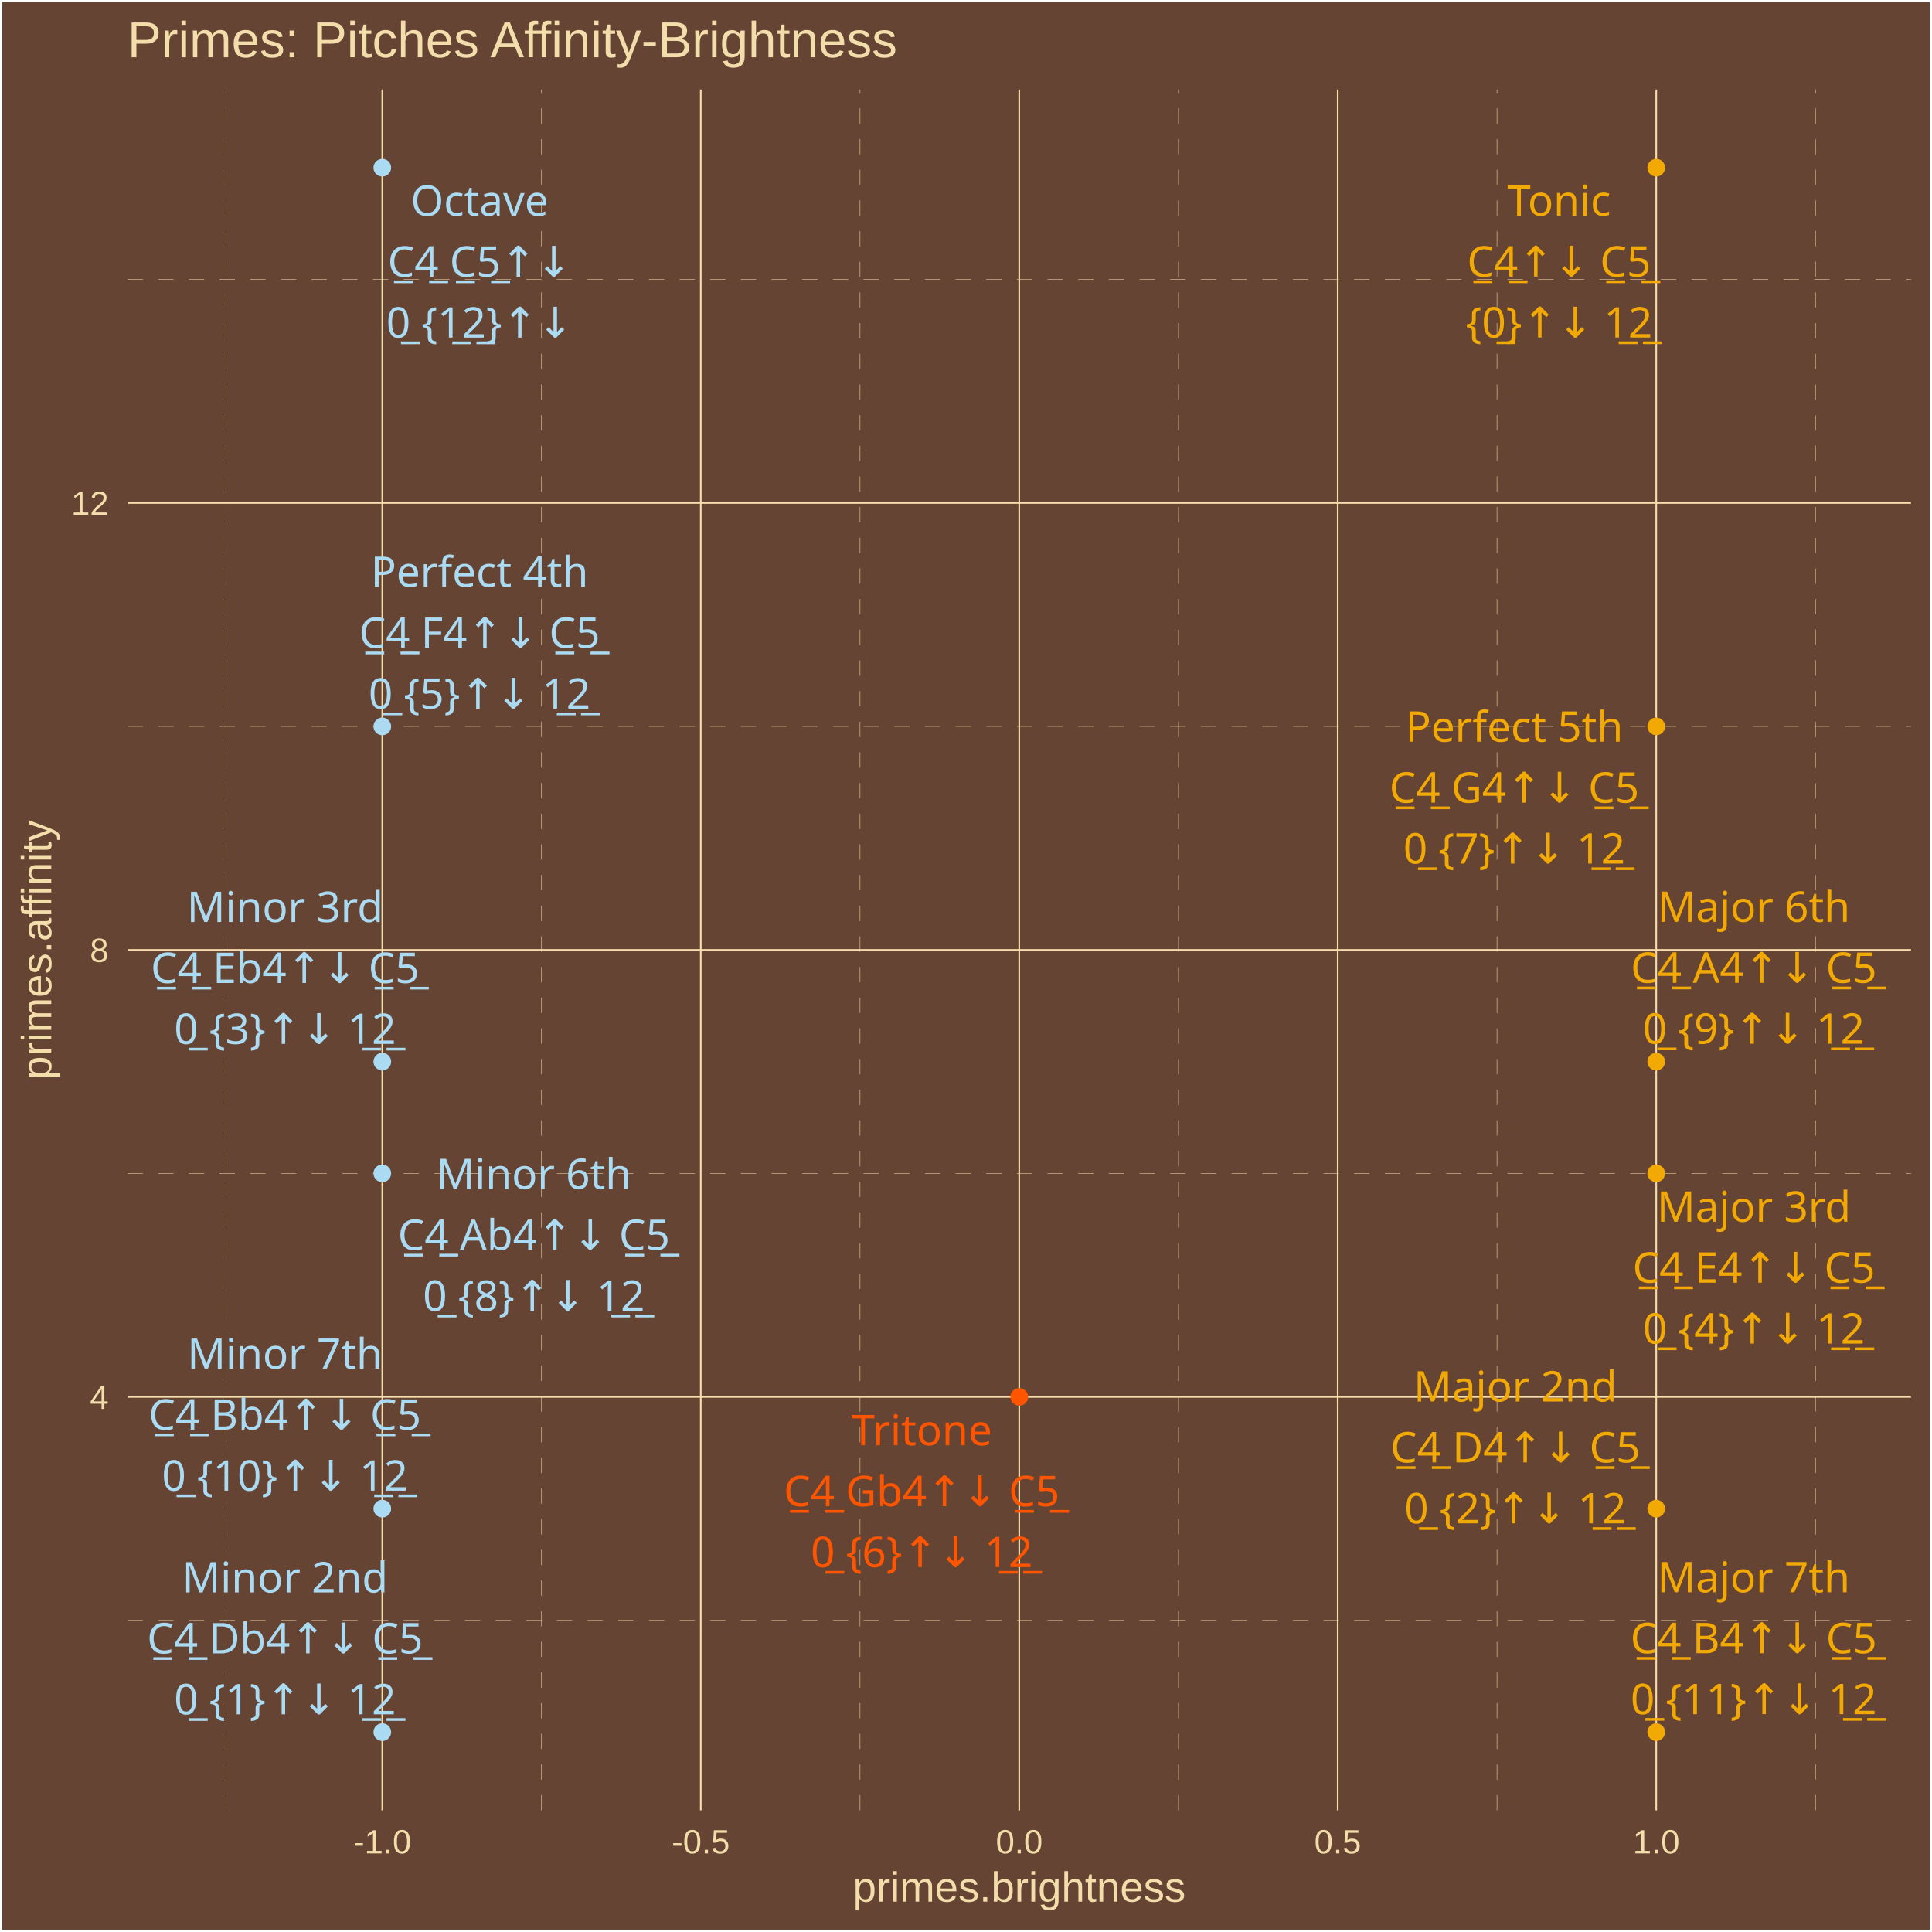
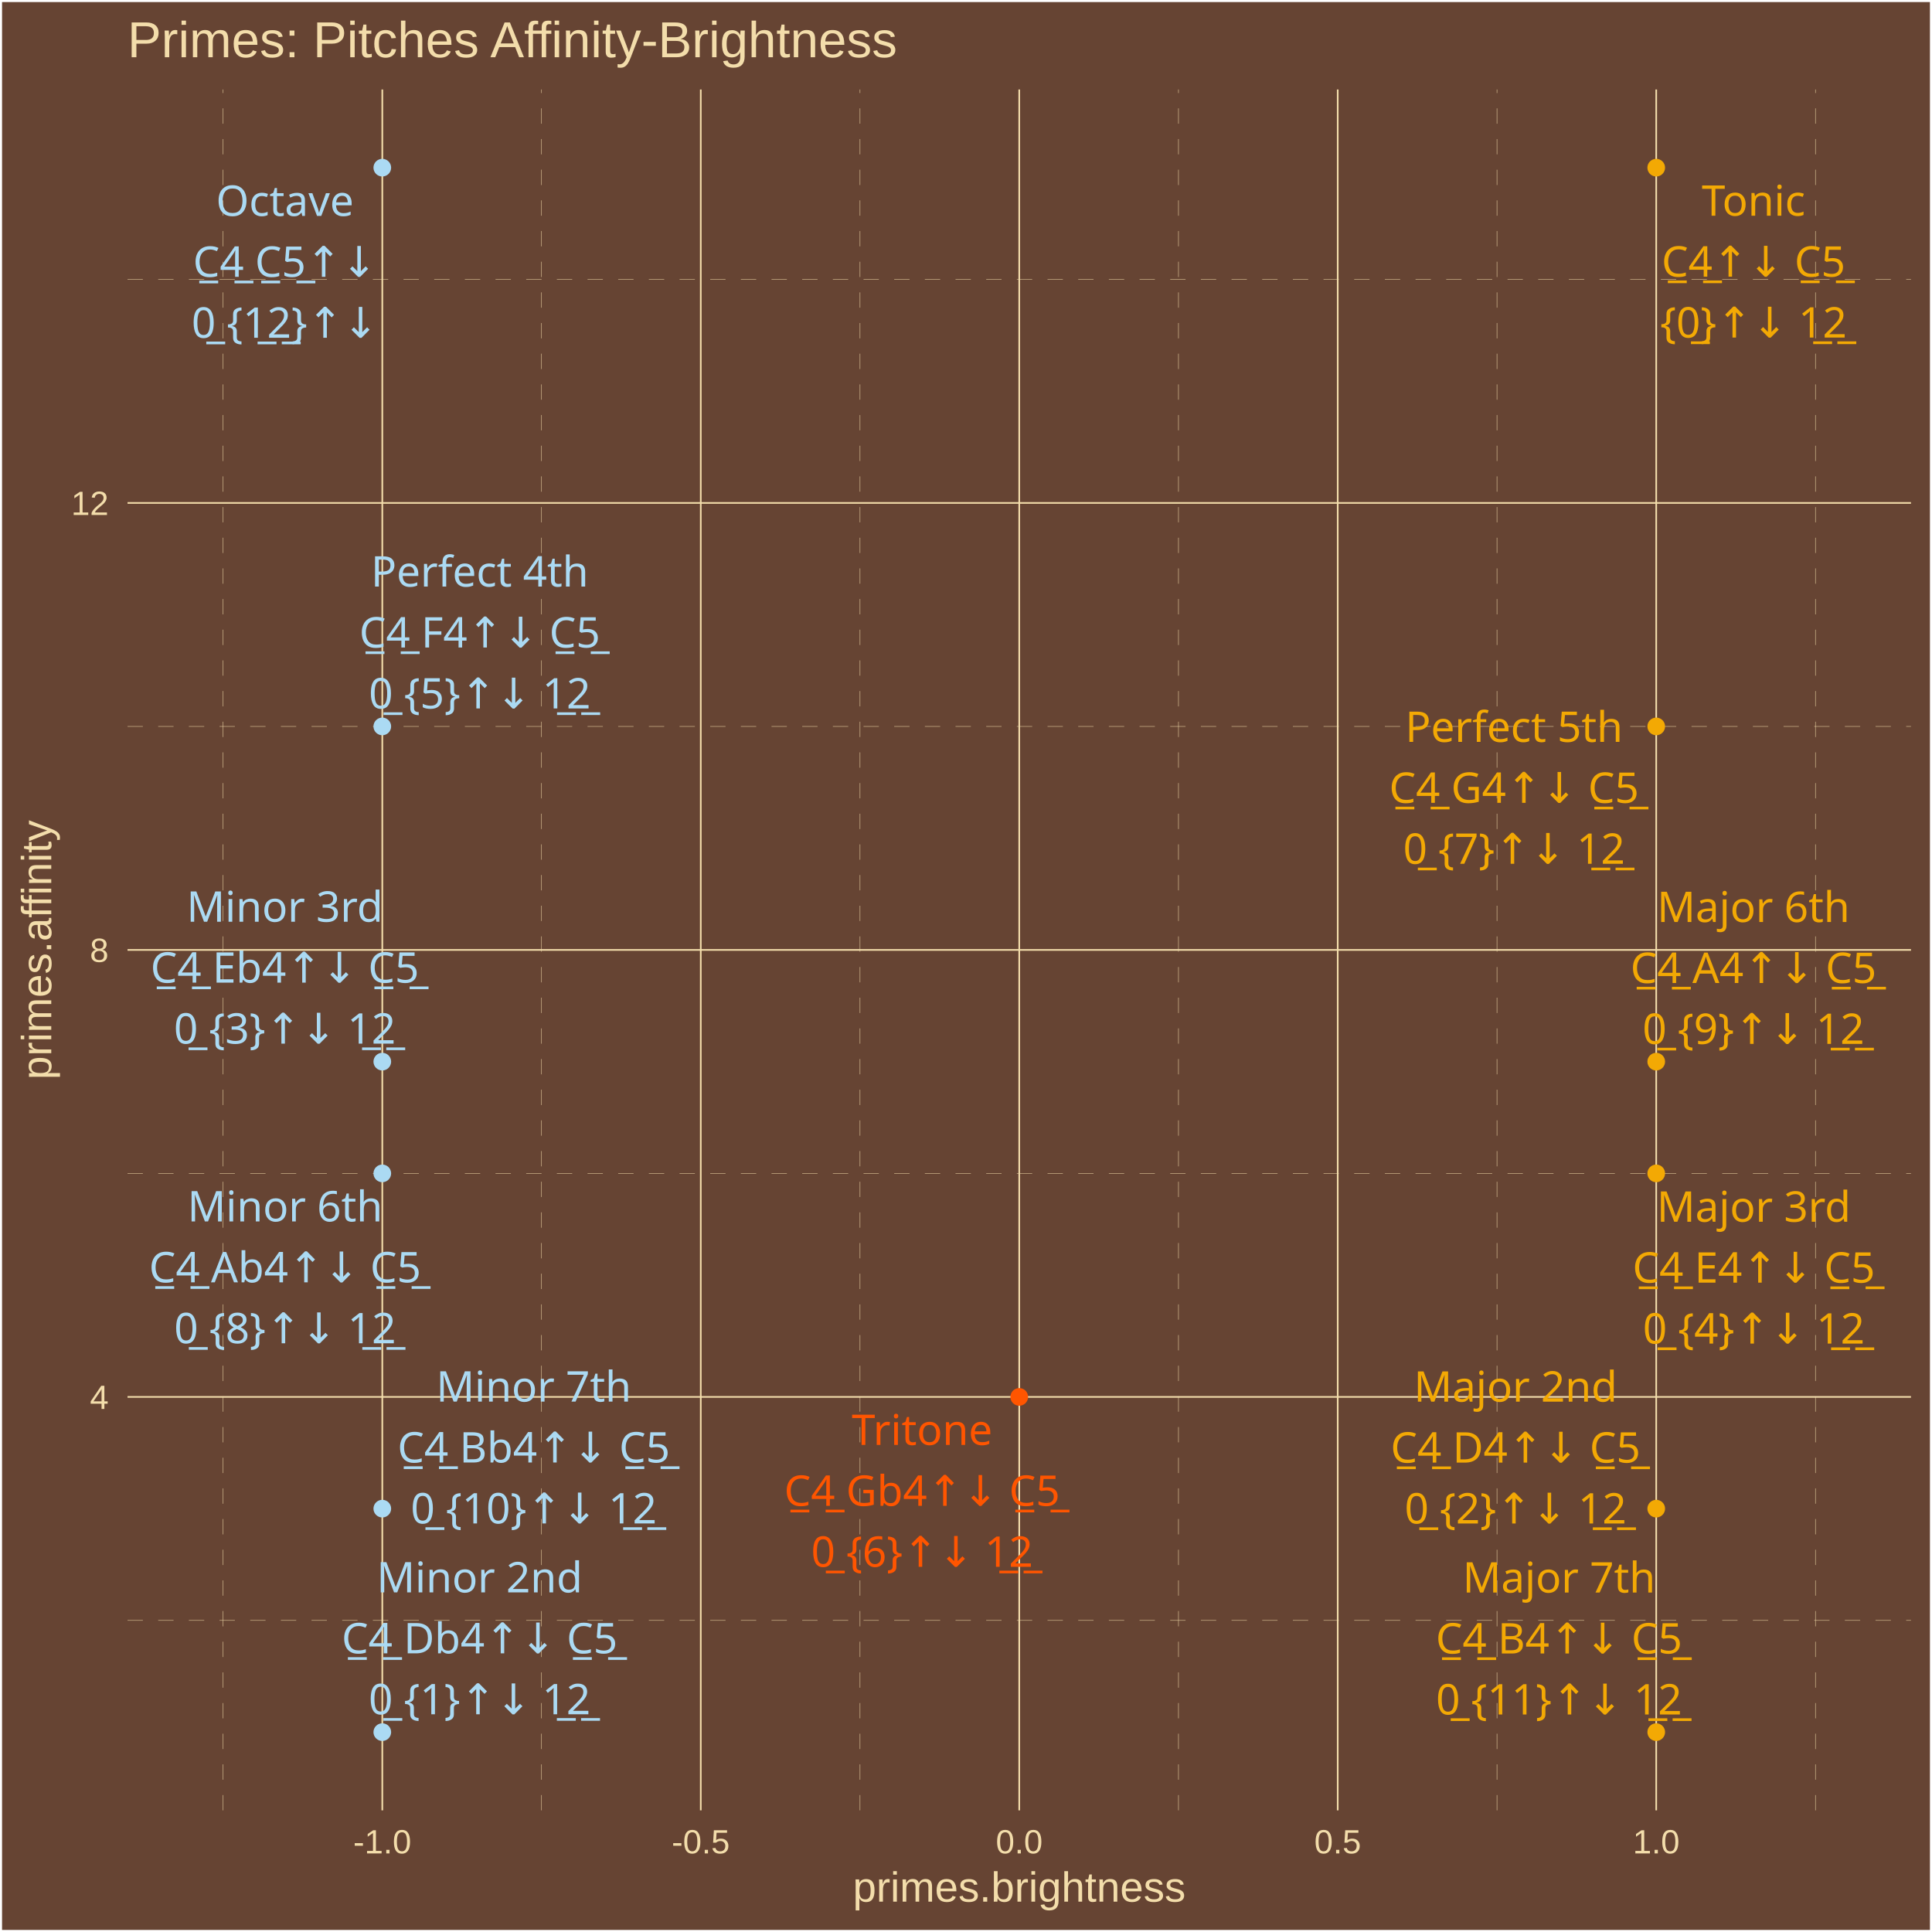
<svg xmlns="http://www.w3.org/2000/svg" class="svglite" width="504.00pt" height="504.00pt" viewBox="0 0 504.00 504.00">
  <defs>
    <style type="text/css">
    .svglite line, .svglite polyline, .svglite polygon, .svglite path, .svglite rect, .svglite circle {
      fill: none;
      stroke: #000000;
      stroke-linecap: round;
      stroke-linejoin: round;
      stroke-miterlimit: 10.00;
    }
    .svglite text {
      white-space: pre;
    }
  </style>
  </defs>
  <rect width="100%" height="100%" style="stroke: none; fill: #664433;" />
  <defs>
    <clipPath id="cpMC4wMHw1MDQuMDB8MC4wMHw1MDQuMDA=">
      <rect x="0.00" y="0.00" width="504.00" height="504.00" />
    </clipPath>
  </defs>
  <g clip-path="url(#cpMC4wMHw1MDQuMDB8MC4wMHw1MDQuMDA=)">
    <rect x="0.00" y="-0" width="504.00" height="504.00" style="stroke-width: 1.07; stroke: #FFFFFF; fill: #664433;" />
  </g>
  <defs>
    <clipPath id="cpMzMuMjd8NDk4LjUyfDIzLjM0fDQ3Mi4yNw==">
      <rect x="33.27" y="23.34" width="465.25" height="448.93" />
    </clipPath>
  </defs>
  <g clip-path="url(#cpMzMuMjd8NDk4LjUyfDIzLjM0fDQ3Mi4yNw==)">
    <rect x="33.27" y="23.34" width="465.25" height="448.93" style="stroke-width: 1.07; stroke: none; fill: #664433;" />
    <polyline points="33.27,422.71 498.52,422.71 " style="stroke-width: 0.11; stroke: #F3DDAB; stroke-dasharray: 4.00,4.00; stroke-linecap: butt;" />
    <polyline points="33.27,306.10 498.52,306.10 " style="stroke-width: 0.11; stroke: #F3DDAB; stroke-dasharray: 4.00,4.00; stroke-linecap: butt;" />
    <polyline points="33.27,189.50 498.52,189.50 " style="stroke-width: 0.11; stroke: #F3DDAB; stroke-dasharray: 4.00,4.00; stroke-linecap: butt;" />
    <polyline points="33.27,72.89 498.52,72.89 " style="stroke-width: 0.11; stroke: #F3DDAB; stroke-dasharray: 4.00,4.00; stroke-linecap: butt;" />
    <polyline points="58.19,472.27 58.19,23.34 " style="stroke-width: 0.11; stroke: #F3DDAB; stroke-dasharray: 4.00,4.00; stroke-linecap: butt;" />
    <polyline points="141.27,472.27 141.27,23.34 " style="stroke-width: 0.11; stroke: #F3DDAB; stroke-dasharray: 4.00,4.00; stroke-linecap: butt;" />
    <polyline points="224.35,472.27 224.35,23.34 " style="stroke-width: 0.11; stroke: #F3DDAB; stroke-dasharray: 4.00,4.00; stroke-linecap: butt;" />
    <polyline points="307.43,472.27 307.43,23.34 " style="stroke-width: 0.11; stroke: #F3DDAB; stroke-dasharray: 4.00,4.00; stroke-linecap: butt;" />
    <polyline points="390.52,472.27 390.52,23.34 " style="stroke-width: 0.11; stroke: #F3DDAB; stroke-dasharray: 4.00,4.00; stroke-linecap: butt;" />
    <polyline points="473.60,472.27 473.60,23.34 " style="stroke-width: 0.11; stroke: #F3DDAB; stroke-dasharray: 4.00,4.00; stroke-linecap: butt;" />
    <polyline points="33.27,364.41 498.52,364.41 " style="stroke-width: 0.43; stroke: #F3DDAB; stroke-linecap: butt;" />
    <polyline points="33.27,247.80 498.52,247.80 " style="stroke-width: 0.43; stroke: #F3DDAB; stroke-linecap: butt;" />
    <polyline points="33.27,131.20 498.52,131.20 " style="stroke-width: 0.43; stroke: #F3DDAB; stroke-linecap: butt;" />
    <polyline points="99.73,472.27 99.73,23.34 " style="stroke-width: 0.43; stroke: #F3DDAB; stroke-linecap: butt;" />
    <polyline points="182.81,472.27 182.81,23.34 " style="stroke-width: 0.43; stroke: #F3DDAB; stroke-linecap: butt;" />
    <polyline points="265.89,472.27 265.89,23.34 " style="stroke-width: 0.43; stroke: #F3DDAB; stroke-linecap: butt;" />
    <polyline points="348.97,472.27 348.97,23.34 " style="stroke-width: 0.43; stroke: #F3DDAB; stroke-linecap: butt;" />
    <polyline points="432.06,472.27 432.06,23.34 " style="stroke-width: 0.43; stroke: #F3DDAB; stroke-linecap: butt;" />
    <circle cx="432.06" cy="43.74" r="1.95" style="stroke-width: 0.71; stroke: #F3A904; fill: #F3A904;" />
    <circle cx="99.73" cy="451.86" r="1.95" style="stroke-width: 0.71; stroke: #ABDAF3; fill: #ABDAF3;" />
    <circle cx="432.06" cy="393.56" r="1.95" style="stroke-width: 0.71; stroke: #F3A904; fill: #F3A904;" />
    <circle cx="99.73" cy="276.95" r="1.95" style="stroke-width: 0.71; stroke: #ABDAF3; fill: #ABDAF3;" />
    <circle cx="432.06" cy="306.10" r="1.95" style="stroke-width: 0.71; stroke: #F3A904; fill: #F3A904;" />
    <circle cx="99.73" cy="189.50" r="1.95" style="stroke-width: 0.71; stroke: #ABDAF3; fill: #ABDAF3;" />
    <circle cx="265.89" cy="364.41" r="1.95" style="stroke-width: 0.71; stroke: #FF5500; fill: #FF5500;" />
    <circle cx="432.06" cy="189.50" r="1.95" style="stroke-width: 0.71; stroke: #F3A904; fill: #F3A904;" />
    <circle cx="99.73" cy="306.10" r="1.95" style="stroke-width: 0.71; stroke: #ABDAF3; fill: #ABDAF3;" />
    <circle cx="432.06" cy="276.95" r="1.95" style="stroke-width: 0.71; stroke: #F3A904; fill: #F3A904;" />
    <circle cx="99.73" cy="393.56" r="1.95" style="stroke-width: 0.71; stroke: #ABDAF3; fill: #ABDAF3;" />
    <circle cx="432.06" cy="451.86" r="1.95" style="stroke-width: 0.71; stroke: #F3A904; fill: #F3A904;" />
    <circle cx="99.73" cy="43.74" r="1.95" style="stroke-width: 0.71; stroke: #ABDAF3; fill: #ABDAF3;" />
-     <text x="406.70" y="56.25" text-anchor="middle" style="font-size: 11.04px;fill: #F3A904; font-family: &quot;Arial Unicode MS&quot;;" textLength="26.97px" lengthAdjust="spacingAndGlyphs">Tonic</text>
-     <text x="406.70" y="72.15" text-anchor="middle" style="font-size: 11.04px;fill: #F3A904; font-family: &quot;Arial Unicode MS&quot;;" textLength="46.99px" lengthAdjust="spacingAndGlyphs">C̲4̲↑↓ C̲5̲</text>
-     <text x="406.70" y="88.05" text-anchor="middle" style="font-size: 11.04px;fill: #F3A904; font-family: &quot;Arial Unicode MS&quot;;" textLength="44.57px" lengthAdjust="spacingAndGlyphs">{0̲}↑↓ 1̲2̲</text>
-     <text x="74.35" y="415.42" text-anchor="middle" style="font-size: 11.04px;fill: #ABDAF3; font-family: &quot;Arial Unicode MS&quot;;" textLength="49.05px" lengthAdjust="spacingAndGlyphs">Minor 2nd</text>
-     <text x="74.35" y="431.32" text-anchor="middle" style="font-size: 11.04px;fill: #ABDAF3; font-family: &quot;Arial Unicode MS&quot;;" textLength="70.29px" lengthAdjust="spacingAndGlyphs">C̲4̲ Db4↑↓ C̲5̲</text>
-     <text x="74.35" y="447.22" text-anchor="middle" style="font-size: 11.04px;fill: #ABDAF3; font-family: &quot;Arial Unicode MS&quot;;" textLength="53.77px" lengthAdjust="spacingAndGlyphs">0̲ {1}↑↓ 1̲2̲</text>
-     <text x="395.30" y="365.61" text-anchor="middle" style="font-size: 11.04px;fill: #F3A904; font-family: &quot;Arial Unicode MS&quot;;" textLength="49.05px" lengthAdjust="spacingAndGlyphs">Major 2nd</text>
-     <text x="395.30" y="381.50" text-anchor="middle" style="font-size: 11.04px;fill: #F3A904; font-family: &quot;Arial Unicode MS&quot;;" textLength="64.15px" lengthAdjust="spacingAndGlyphs">C̲4̲ D4↑↓ C̲5̲</text>
-     <text x="395.30" y="397.40" text-anchor="middle" style="font-size: 11.04px;fill: #F3A904; font-family: &quot;Arial Unicode MS&quot;;" textLength="53.77px" lengthAdjust="spacingAndGlyphs">0̲ {2}↑↓ 1̲2̲</text>
-     <text x="74.36" y="240.53" text-anchor="middle" style="font-size: 11.04px;fill: #ABDAF3; font-family: &quot;Arial Unicode MS&quot;;" textLength="46.58px" lengthAdjust="spacingAndGlyphs">Minor 3rd</text>
-     <text x="74.36" y="256.43" text-anchor="middle" style="font-size: 11.04px;fill: #ABDAF3; font-family: &quot;Arial Unicode MS&quot;;" textLength="69.68px" lengthAdjust="spacingAndGlyphs">C̲4̲ Eb4↑↓ C̲5̲</text>
-     <text x="74.36" y="272.33" text-anchor="middle" style="font-size: 11.04px;fill: #ABDAF3; font-family: &quot;Arial Unicode MS&quot;;" textLength="53.77px" lengthAdjust="spacingAndGlyphs">0̲ {3}↑↓ 1̲2̲</text>
-     <text x="457.53" y="318.72" text-anchor="middle" style="font-size: 11.04px;fill: #F3A904; font-family: &quot;Arial Unicode MS&quot;;" textLength="46.58px" lengthAdjust="spacingAndGlyphs">Major 3rd</text>
-     <text x="457.53" y="334.61" text-anchor="middle" style="font-size: 11.04px;fill: #F3A904; font-family: &quot;Arial Unicode MS&quot;;" textLength="63.55px" lengthAdjust="spacingAndGlyphs">C̲4̲ E4↑↓ C̲5̲</text>
-     <text x="457.53" y="350.51" text-anchor="middle" style="font-size: 11.04px;fill: #F3A904; font-family: &quot;Arial Unicode MS&quot;;" textLength="53.77px" lengthAdjust="spacingAndGlyphs">0̲ {4}↑↓ 1̲2̲</text>
-     <text x="125.09" y="153.09" text-anchor="middle" style="font-size: 11.04px;fill: #ABDAF3; font-family: &quot;Arial Unicode MS&quot;;" textLength="53.35px" lengthAdjust="spacingAndGlyphs">Perfect 4th</text>
-     <text x="125.09" y="168.99" text-anchor="middle" style="font-size: 11.04px;fill: #ABDAF3; font-family: &quot;Arial Unicode MS&quot;;" textLength="62.93px" lengthAdjust="spacingAndGlyphs">C̲4̲ F4↑↓ C̲5̲</text>
-     <text x="125.09" y="184.88" text-anchor="middle" style="font-size: 11.04px;fill: #ABDAF3; font-family: &quot;Arial Unicode MS&quot;;" textLength="53.77px" lengthAdjust="spacingAndGlyphs">0̲ {5}↑↓ 1̲2̲</text>
-     <text x="240.44" y="377.02" text-anchor="middle" style="font-size: 11.04px;fill: #FF5500; font-family: &quot;Arial Unicode MS&quot;;" textLength="34.33px" lengthAdjust="spacingAndGlyphs">Tritone</text>
-     <text x="240.44" y="392.92" text-anchor="middle" style="font-size: 11.04px;fill: #FF5500; font-family: &quot;Arial Unicode MS&quot;;" textLength="70.91px" lengthAdjust="spacingAndGlyphs">C̲4̲ Gb4↑↓ C̲5̲</text>
-     <text x="240.44" y="408.81" text-anchor="middle" style="font-size: 11.04px;fill: #FF5500; font-family: &quot;Arial Unicode MS&quot;;" textLength="53.77px" lengthAdjust="spacingAndGlyphs">0̲ {6}↑↓ 1̲2̲</text>
-     <text x="395.02" y="193.49" text-anchor="middle" style="font-size: 11.04px;fill: #F3A904; font-family: &quot;Arial Unicode MS&quot;;" textLength="53.35px" lengthAdjust="spacingAndGlyphs">Perfect 5th</text>
-     <text x="395.02" y="209.39" text-anchor="middle" style="font-size: 11.04px;fill: #F3A904; font-family: &quot;Arial Unicode MS&quot;;" textLength="64.77px" lengthAdjust="spacingAndGlyphs">C̲4̲ G4↑↓ C̲5̲</text>
-     <text x="395.02" y="225.28" text-anchor="middle" style="font-size: 11.04px;fill: #F3A904; font-family: &quot;Arial Unicode MS&quot;;" textLength="53.77px" lengthAdjust="spacingAndGlyphs">0̲ {7}↑↓ 1̲2̲</text>
-     <text x="139.27" y="310.18" text-anchor="middle" style="font-size: 11.04px;fill: #ABDAF3; font-family: &quot;Arial Unicode MS&quot;;" textLength="45.98px" lengthAdjust="spacingAndGlyphs">Minor 6th</text>
-     <text x="139.27" y="326.07" text-anchor="middle" style="font-size: 11.04px;fill: #ABDAF3; font-family: &quot;Arial Unicode MS&quot;;" textLength="69.68px" lengthAdjust="spacingAndGlyphs">C̲4̲ Ab4↑↓ C̲5̲</text>
-     <text x="139.27" y="341.97" text-anchor="middle" style="font-size: 11.04px;fill: #ABDAF3; font-family: &quot;Arial Unicode MS&quot;;" textLength="53.77px" lengthAdjust="spacingAndGlyphs">0̲ {8}↑↓ 1̲2̲</text>
-     <text x="457.50" y="240.48" text-anchor="middle" style="font-size: 11.04px;fill: #F3A904; font-family: &quot;Arial Unicode MS&quot;;" textLength="45.98px" lengthAdjust="spacingAndGlyphs">Major 6th</text>
-     <text x="457.50" y="256.38" text-anchor="middle" style="font-size: 11.04px;fill: #F3A904; font-family: &quot;Arial Unicode MS&quot;;" textLength="63.55px" lengthAdjust="spacingAndGlyphs">C̲4̲ A4↑↓ C̲5̲</text>
-     <text x="457.50" y="272.27" text-anchor="middle" style="font-size: 11.04px;fill: #F3A904; font-family: &quot;Arial Unicode MS&quot;;" textLength="53.77px" lengthAdjust="spacingAndGlyphs">0̲ {9}↑↓ 1̲2̲</text>
-     <text x="74.31" y="357.08" text-anchor="middle" style="font-size: 11.04px;fill: #ABDAF3; font-family: &quot;Arial Unicode MS&quot;;" textLength="45.98px" lengthAdjust="spacingAndGlyphs">Minor 7th</text>
-     <text x="74.31" y="372.97" text-anchor="middle" style="font-size: 11.04px;fill: #ABDAF3; font-family: &quot;Arial Unicode MS&quot;;" textLength="69.68px" lengthAdjust="spacingAndGlyphs">C̲4̲ Bb4↑↓ C̲5̲</text>
-     <text x="74.31" y="388.87" text-anchor="middle" style="font-size: 11.04px;fill: #ABDAF3; font-family: &quot;Arial Unicode MS&quot;;" textLength="59.90px" lengthAdjust="spacingAndGlyphs">0̲ {10}↑↓ 1̲2̲</text>
-     <text x="457.47" y="415.38" text-anchor="middle" style="font-size: 11.04px;fill: #F3A904; font-family: &quot;Arial Unicode MS&quot;;" textLength="45.98px" lengthAdjust="spacingAndGlyphs">Major 7th</text>
-     <text x="457.47" y="431.28" text-anchor="middle" style="font-size: 11.04px;fill: #F3A904; font-family: &quot;Arial Unicode MS&quot;;" textLength="63.55px" lengthAdjust="spacingAndGlyphs">C̲4̲ B4↑↓ C̲5̲</text>
-     <text x="457.47" y="447.18" text-anchor="middle" style="font-size: 11.04px;fill: #F3A904; font-family: &quot;Arial Unicode MS&quot;;" textLength="59.90px" lengthAdjust="spacingAndGlyphs">0̲ {11}↑↓ 1̲2̲</text>
-     <text x="125.11" y="56.28" text-anchor="middle" style="font-size: 11.04px;fill: #ABDAF3; font-family: &quot;Arial Unicode MS&quot;;" textLength="34.95px" lengthAdjust="spacingAndGlyphs">Octave</text>
-     <text x="125.11" y="72.17" text-anchor="middle" style="font-size: 11.04px;fill: #ABDAF3; font-family: &quot;Arial Unicode MS&quot;;" textLength="46.99px" lengthAdjust="spacingAndGlyphs">C̲4̲ C̲5̲↑↓</text>
-     <text x="125.11" y="88.07" text-anchor="middle" style="font-size: 11.04px;fill: #ABDAF3; font-family: &quot;Arial Unicode MS&quot;;" textLength="44.57px" lengthAdjust="spacingAndGlyphs">0̲ {1̲2̲}↑↓</text>
+     <text x="457.43" y="56.27" text-anchor="middle" style="font-size: 11.04px;fill: #F3A904; font-family: &quot;Arial Unicode MS&quot;;" textLength="26.97px" lengthAdjust="spacingAndGlyphs">Tonic</text>
+     <text x="457.43" y="72.17" text-anchor="middle" style="font-size: 11.04px;fill: #F3A904; font-family: &quot;Arial Unicode MS&quot;;" textLength="46.99px" lengthAdjust="spacingAndGlyphs">C̲4̲↑↓ C̲5̲</text>
+     <text x="457.43" y="88.06" text-anchor="middle" style="font-size: 11.04px;fill: #F3A904; font-family: &quot;Arial Unicode MS&quot;;" textLength="44.57px" lengthAdjust="spacingAndGlyphs">{0̲}↑↓ 1̲2̲</text>
+     <text x="125.11" y="415.41" text-anchor="middle" style="font-size: 11.04px;fill: #ABDAF3; font-family: &quot;Arial Unicode MS&quot;;" textLength="49.05px" lengthAdjust="spacingAndGlyphs">Minor 2nd</text>
+     <text x="125.11" y="431.31" text-anchor="middle" style="font-size: 11.04px;fill: #ABDAF3; font-family: &quot;Arial Unicode MS&quot;;" textLength="70.29px" lengthAdjust="spacingAndGlyphs">C̲4̲ Db4↑↓ C̲5̲</text>
+     <text x="125.11" y="447.20" text-anchor="middle" style="font-size: 11.04px;fill: #ABDAF3; font-family: &quot;Arial Unicode MS&quot;;" textLength="53.77px" lengthAdjust="spacingAndGlyphs">0̲ {1}↑↓ 1̲2̲</text>
+     <text x="395.36" y="365.65" text-anchor="middle" style="font-size: 11.04px;fill: #F3A904; font-family: &quot;Arial Unicode MS&quot;;" textLength="49.05px" lengthAdjust="spacingAndGlyphs">Major 2nd</text>
+     <text x="395.36" y="381.55" text-anchor="middle" style="font-size: 11.04px;fill: #F3A904; font-family: &quot;Arial Unicode MS&quot;;" textLength="64.15px" lengthAdjust="spacingAndGlyphs">C̲4̲ D4↑↓ C̲5̲</text>
+     <text x="395.36" y="397.44" text-anchor="middle" style="font-size: 11.04px;fill: #F3A904; font-family: &quot;Arial Unicode MS&quot;;" textLength="53.77px" lengthAdjust="spacingAndGlyphs">0̲ {2}↑↓ 1̲2̲</text>
+     <text x="74.29" y="240.45" text-anchor="middle" style="font-size: 11.04px;fill: #ABDAF3; font-family: &quot;Arial Unicode MS&quot;;" textLength="46.58px" lengthAdjust="spacingAndGlyphs">Minor 3rd</text>
+     <text x="74.29" y="256.35" text-anchor="middle" style="font-size: 11.04px;fill: #ABDAF3; font-family: &quot;Arial Unicode MS&quot;;" textLength="69.68px" lengthAdjust="spacingAndGlyphs">C̲4̲ Eb4↑↓ C̲5̲</text>
+     <text x="74.29" y="272.25" text-anchor="middle" style="font-size: 11.04px;fill: #ABDAF3; font-family: &quot;Arial Unicode MS&quot;;" textLength="53.77px" lengthAdjust="spacingAndGlyphs">0̲ {3}↑↓ 1̲2̲</text>
+     <text x="457.51" y="318.71" text-anchor="middle" style="font-size: 11.04px;fill: #F3A904; font-family: &quot;Arial Unicode MS&quot;;" textLength="46.58px" lengthAdjust="spacingAndGlyphs">Major 3rd</text>
+     <text x="457.51" y="334.60" text-anchor="middle" style="font-size: 11.04px;fill: #F3A904; font-family: &quot;Arial Unicode MS&quot;;" textLength="63.55px" lengthAdjust="spacingAndGlyphs">C̲4̲ E4↑↓ C̲5̲</text>
+     <text x="457.51" y="350.50" text-anchor="middle" style="font-size: 11.04px;fill: #F3A904; font-family: &quot;Arial Unicode MS&quot;;" textLength="53.77px" lengthAdjust="spacingAndGlyphs">0̲ {4}↑↓ 1̲2̲</text>
+     <text x="125.15" y="153.02" text-anchor="middle" style="font-size: 11.04px;fill: #ABDAF3; font-family: &quot;Arial Unicode MS&quot;;" textLength="53.35px" lengthAdjust="spacingAndGlyphs">Perfect 4th</text>
+     <text x="125.15" y="168.92" text-anchor="middle" style="font-size: 11.04px;fill: #ABDAF3; font-family: &quot;Arial Unicode MS&quot;;" textLength="62.93px" lengthAdjust="spacingAndGlyphs">C̲4̲ F4↑↓ C̲5̲</text>
+     <text x="125.15" y="184.82" text-anchor="middle" style="font-size: 11.04px;fill: #ABDAF3; font-family: &quot;Arial Unicode MS&quot;;" textLength="53.77px" lengthAdjust="spacingAndGlyphs">0̲ {5}↑↓ 1̲2̲</text>
+     <text x="240.54" y="376.94" text-anchor="middle" style="font-size: 11.04px;fill: #FF5500; font-family: &quot;Arial Unicode MS&quot;;" textLength="34.33px" lengthAdjust="spacingAndGlyphs">Tritone</text>
+     <text x="240.54" y="392.83" text-anchor="middle" style="font-size: 11.04px;fill: #FF5500; font-family: &quot;Arial Unicode MS&quot;;" textLength="70.91px" lengthAdjust="spacingAndGlyphs">C̲4̲ Gb4↑↓ C̲5̲</text>
+     <text x="240.54" y="408.73" text-anchor="middle" style="font-size: 11.04px;fill: #FF5500; font-family: &quot;Arial Unicode MS&quot;;" textLength="53.77px" lengthAdjust="spacingAndGlyphs">0̲ {6}↑↓ 1̲2̲</text>
+     <text x="394.97" y="193.54" text-anchor="middle" style="font-size: 11.04px;fill: #F3A904; font-family: &quot;Arial Unicode MS&quot;;" textLength="53.35px" lengthAdjust="spacingAndGlyphs">Perfect 5th</text>
+     <text x="394.97" y="209.44" text-anchor="middle" style="font-size: 11.04px;fill: #F3A904; font-family: &quot;Arial Unicode MS&quot;;" textLength="64.77px" lengthAdjust="spacingAndGlyphs">C̲4̲ G4↑↓ C̲5̲</text>
+     <text x="394.97" y="225.34" text-anchor="middle" style="font-size: 11.04px;fill: #F3A904; font-family: &quot;Arial Unicode MS&quot;;" textLength="53.77px" lengthAdjust="spacingAndGlyphs">0̲ {7}↑↓ 1̲2̲</text>
+     <text x="74.36" y="318.63" text-anchor="middle" style="font-size: 11.04px;fill: #ABDAF3; font-family: &quot;Arial Unicode MS&quot;;" textLength="45.98px" lengthAdjust="spacingAndGlyphs">Minor 6th</text>
+     <text x="74.36" y="334.53" text-anchor="middle" style="font-size: 11.04px;fill: #ABDAF3; font-family: &quot;Arial Unicode MS&quot;;" textLength="69.68px" lengthAdjust="spacingAndGlyphs">C̲4̲ Ab4↑↓ C̲5̲</text>
+     <text x="74.36" y="350.42" text-anchor="middle" style="font-size: 11.04px;fill: #ABDAF3; font-family: &quot;Arial Unicode MS&quot;;" textLength="53.77px" lengthAdjust="spacingAndGlyphs">0̲ {8}↑↓ 1̲2̲</text>
+     <text x="457.42" y="240.53" text-anchor="middle" style="font-size: 11.04px;fill: #F3A904; font-family: &quot;Arial Unicode MS&quot;;" textLength="45.98px" lengthAdjust="spacingAndGlyphs">Major 6th</text>
+     <text x="457.42" y="256.43" text-anchor="middle" style="font-size: 11.04px;fill: #F3A904; font-family: &quot;Arial Unicode MS&quot;;" textLength="63.55px" lengthAdjust="spacingAndGlyphs">C̲4̲ A4↑↓ C̲5̲</text>
+     <text x="457.42" y="272.33" text-anchor="middle" style="font-size: 11.04px;fill: #F3A904; font-family: &quot;Arial Unicode MS&quot;;" textLength="53.77px" lengthAdjust="spacingAndGlyphs">0̲ {9}↑↓ 1̲2̲</text>
+     <text x="139.24" y="365.63" text-anchor="middle" style="font-size: 11.04px;fill: #ABDAF3; font-family: &quot;Arial Unicode MS&quot;;" textLength="45.98px" lengthAdjust="spacingAndGlyphs">Minor 7th</text>
+     <text x="139.24" y="381.52" text-anchor="middle" style="font-size: 11.04px;fill: #ABDAF3; font-family: &quot;Arial Unicode MS&quot;;" textLength="69.68px" lengthAdjust="spacingAndGlyphs">C̲4̲ Bb4↑↓ C̲5̲</text>
+     <text x="139.24" y="397.42" text-anchor="middle" style="font-size: 11.04px;fill: #ABDAF3; font-family: &quot;Arial Unicode MS&quot;;" textLength="59.90px" lengthAdjust="spacingAndGlyphs">0̲ {10}↑↓ 1̲2̲</text>
+     <text x="406.70" y="415.45" text-anchor="middle" style="font-size: 11.04px;fill: #F3A904; font-family: &quot;Arial Unicode MS&quot;;" textLength="45.98px" lengthAdjust="spacingAndGlyphs">Major 7th</text>
+     <text x="406.70" y="431.35" text-anchor="middle" style="font-size: 11.04px;fill: #F3A904; font-family: &quot;Arial Unicode MS&quot;;" textLength="63.55px" lengthAdjust="spacingAndGlyphs">C̲4̲ B4↑↓ C̲5̲</text>
+     <text x="406.70" y="447.25" text-anchor="middle" style="font-size: 11.04px;fill: #F3A904; font-family: &quot;Arial Unicode MS&quot;;" textLength="59.90px" lengthAdjust="spacingAndGlyphs">0̲ {11}↑↓ 1̲2̲</text>
+     <text x="74.32" y="56.32" text-anchor="middle" style="font-size: 11.04px;fill: #ABDAF3; font-family: &quot;Arial Unicode MS&quot;;" textLength="34.95px" lengthAdjust="spacingAndGlyphs">Octave</text>
+     <text x="74.32" y="72.21" text-anchor="middle" style="font-size: 11.04px;fill: #ABDAF3; font-family: &quot;Arial Unicode MS&quot;;" textLength="46.99px" lengthAdjust="spacingAndGlyphs">C̲4̲ C̲5̲↑↓</text>
+     <text x="74.32" y="88.11" text-anchor="middle" style="font-size: 11.04px;fill: #ABDAF3; font-family: &quot;Arial Unicode MS&quot;;" textLength="44.57px" lengthAdjust="spacingAndGlyphs">0̲ {1̲2̲}↑↓</text>
  </g>
  <g clip-path="url(#cpMC4wMHw1MDQuMDB8MC4wMHw1MDQuMDA=)">
    <text x="28.34" y="367.56" text-anchor="end" style="font-size: 8.80px;fill: #F3DDAB; font-family: &quot;Arial&quot;;" textLength="4.90px" lengthAdjust="spacingAndGlyphs">4</text>
    <text x="28.34" y="250.95" text-anchor="end" style="font-size: 8.80px;fill: #F3DDAB; font-family: &quot;Arial&quot;;" textLength="4.90px" lengthAdjust="spacingAndGlyphs">8</text>
    <text x="28.34" y="134.35" text-anchor="end" style="font-size: 8.80px;fill: #F3DDAB; font-family: &quot;Arial&quot;;" textLength="9.79px" lengthAdjust="spacingAndGlyphs">12</text>
    <text x="99.73" y="483.50" text-anchor="middle" style="font-size: 8.80px;fill: #F3DDAB; font-family: &quot;Arial&quot;;" textLength="15.16px" lengthAdjust="spacingAndGlyphs">-1.0</text>
    <text x="182.81" y="483.50" text-anchor="middle" style="font-size: 8.80px;fill: #F3DDAB; font-family: &quot;Arial&quot;;" textLength="15.16px" lengthAdjust="spacingAndGlyphs">-0.5</text>
    <text x="265.89" y="483.50" text-anchor="middle" style="font-size: 8.80px;fill: #F3DDAB; font-family: &quot;Arial&quot;;" textLength="12.23px" lengthAdjust="spacingAndGlyphs">0.0</text>
    <text x="348.97" y="483.50" text-anchor="middle" style="font-size: 8.80px;fill: #F3DDAB; font-family: &quot;Arial&quot;;" textLength="12.23px" lengthAdjust="spacingAndGlyphs">0.5</text>
    <text x="432.06" y="483.50" text-anchor="middle" style="font-size: 8.80px;fill: #F3DDAB; font-family: &quot;Arial&quot;;" textLength="12.23px" lengthAdjust="spacingAndGlyphs">1.0</text>
    <text x="265.89" y="496.09" text-anchor="middle" style="font-size: 11.00px;fill: #F3DDAB; font-family: &quot;Arial&quot;;" textLength="86.82px" lengthAdjust="spacingAndGlyphs">primes.brightness</text>
    <text transform="translate(13.37,247.80) rotate(-90)" text-anchor="middle" style="font-size: 11.00px;fill: #F3DDAB; font-family: &quot;Arial&quot;;" textLength="67.85px" lengthAdjust="spacingAndGlyphs">primes.affinity</text>
    <text x="33.27" y="14.94" style="font-size: 13.20px;fill: #F3DDAB; font-family: &quot;Arial&quot;;" textLength="201.59px" lengthAdjust="spacingAndGlyphs">Primes: Pitches Affinity-Brightness</text>
  </g>
</svg>
